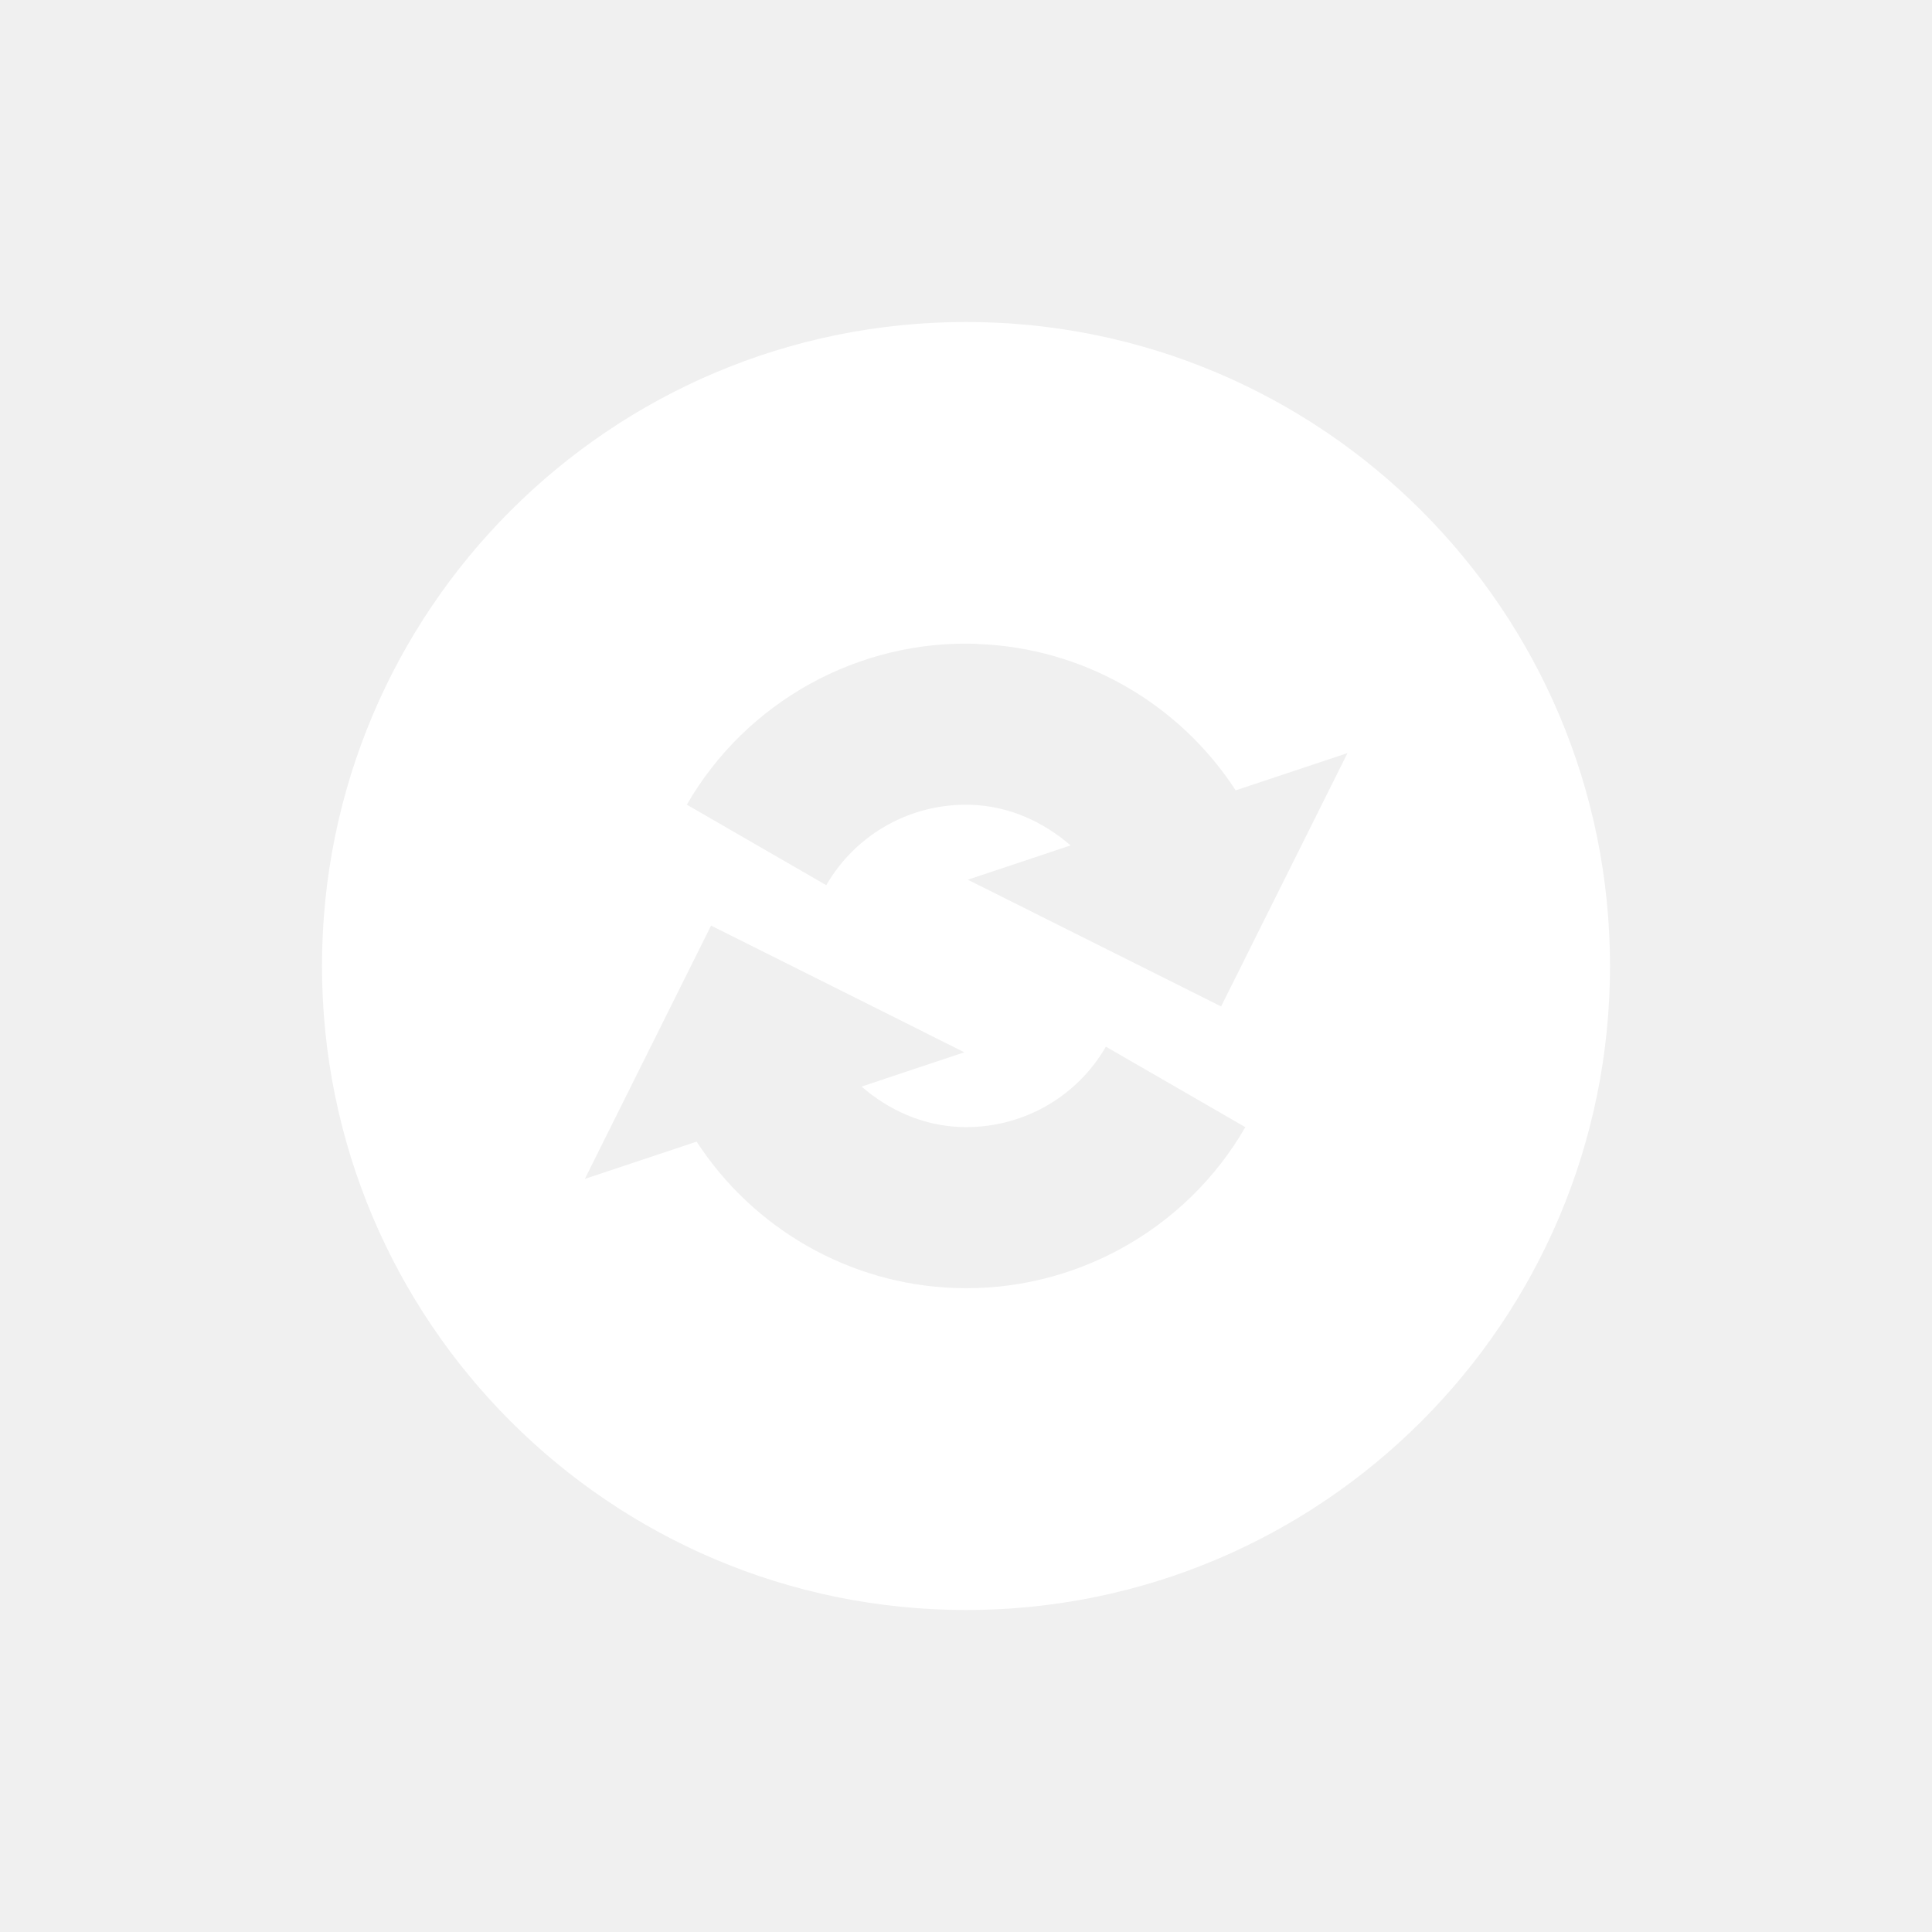
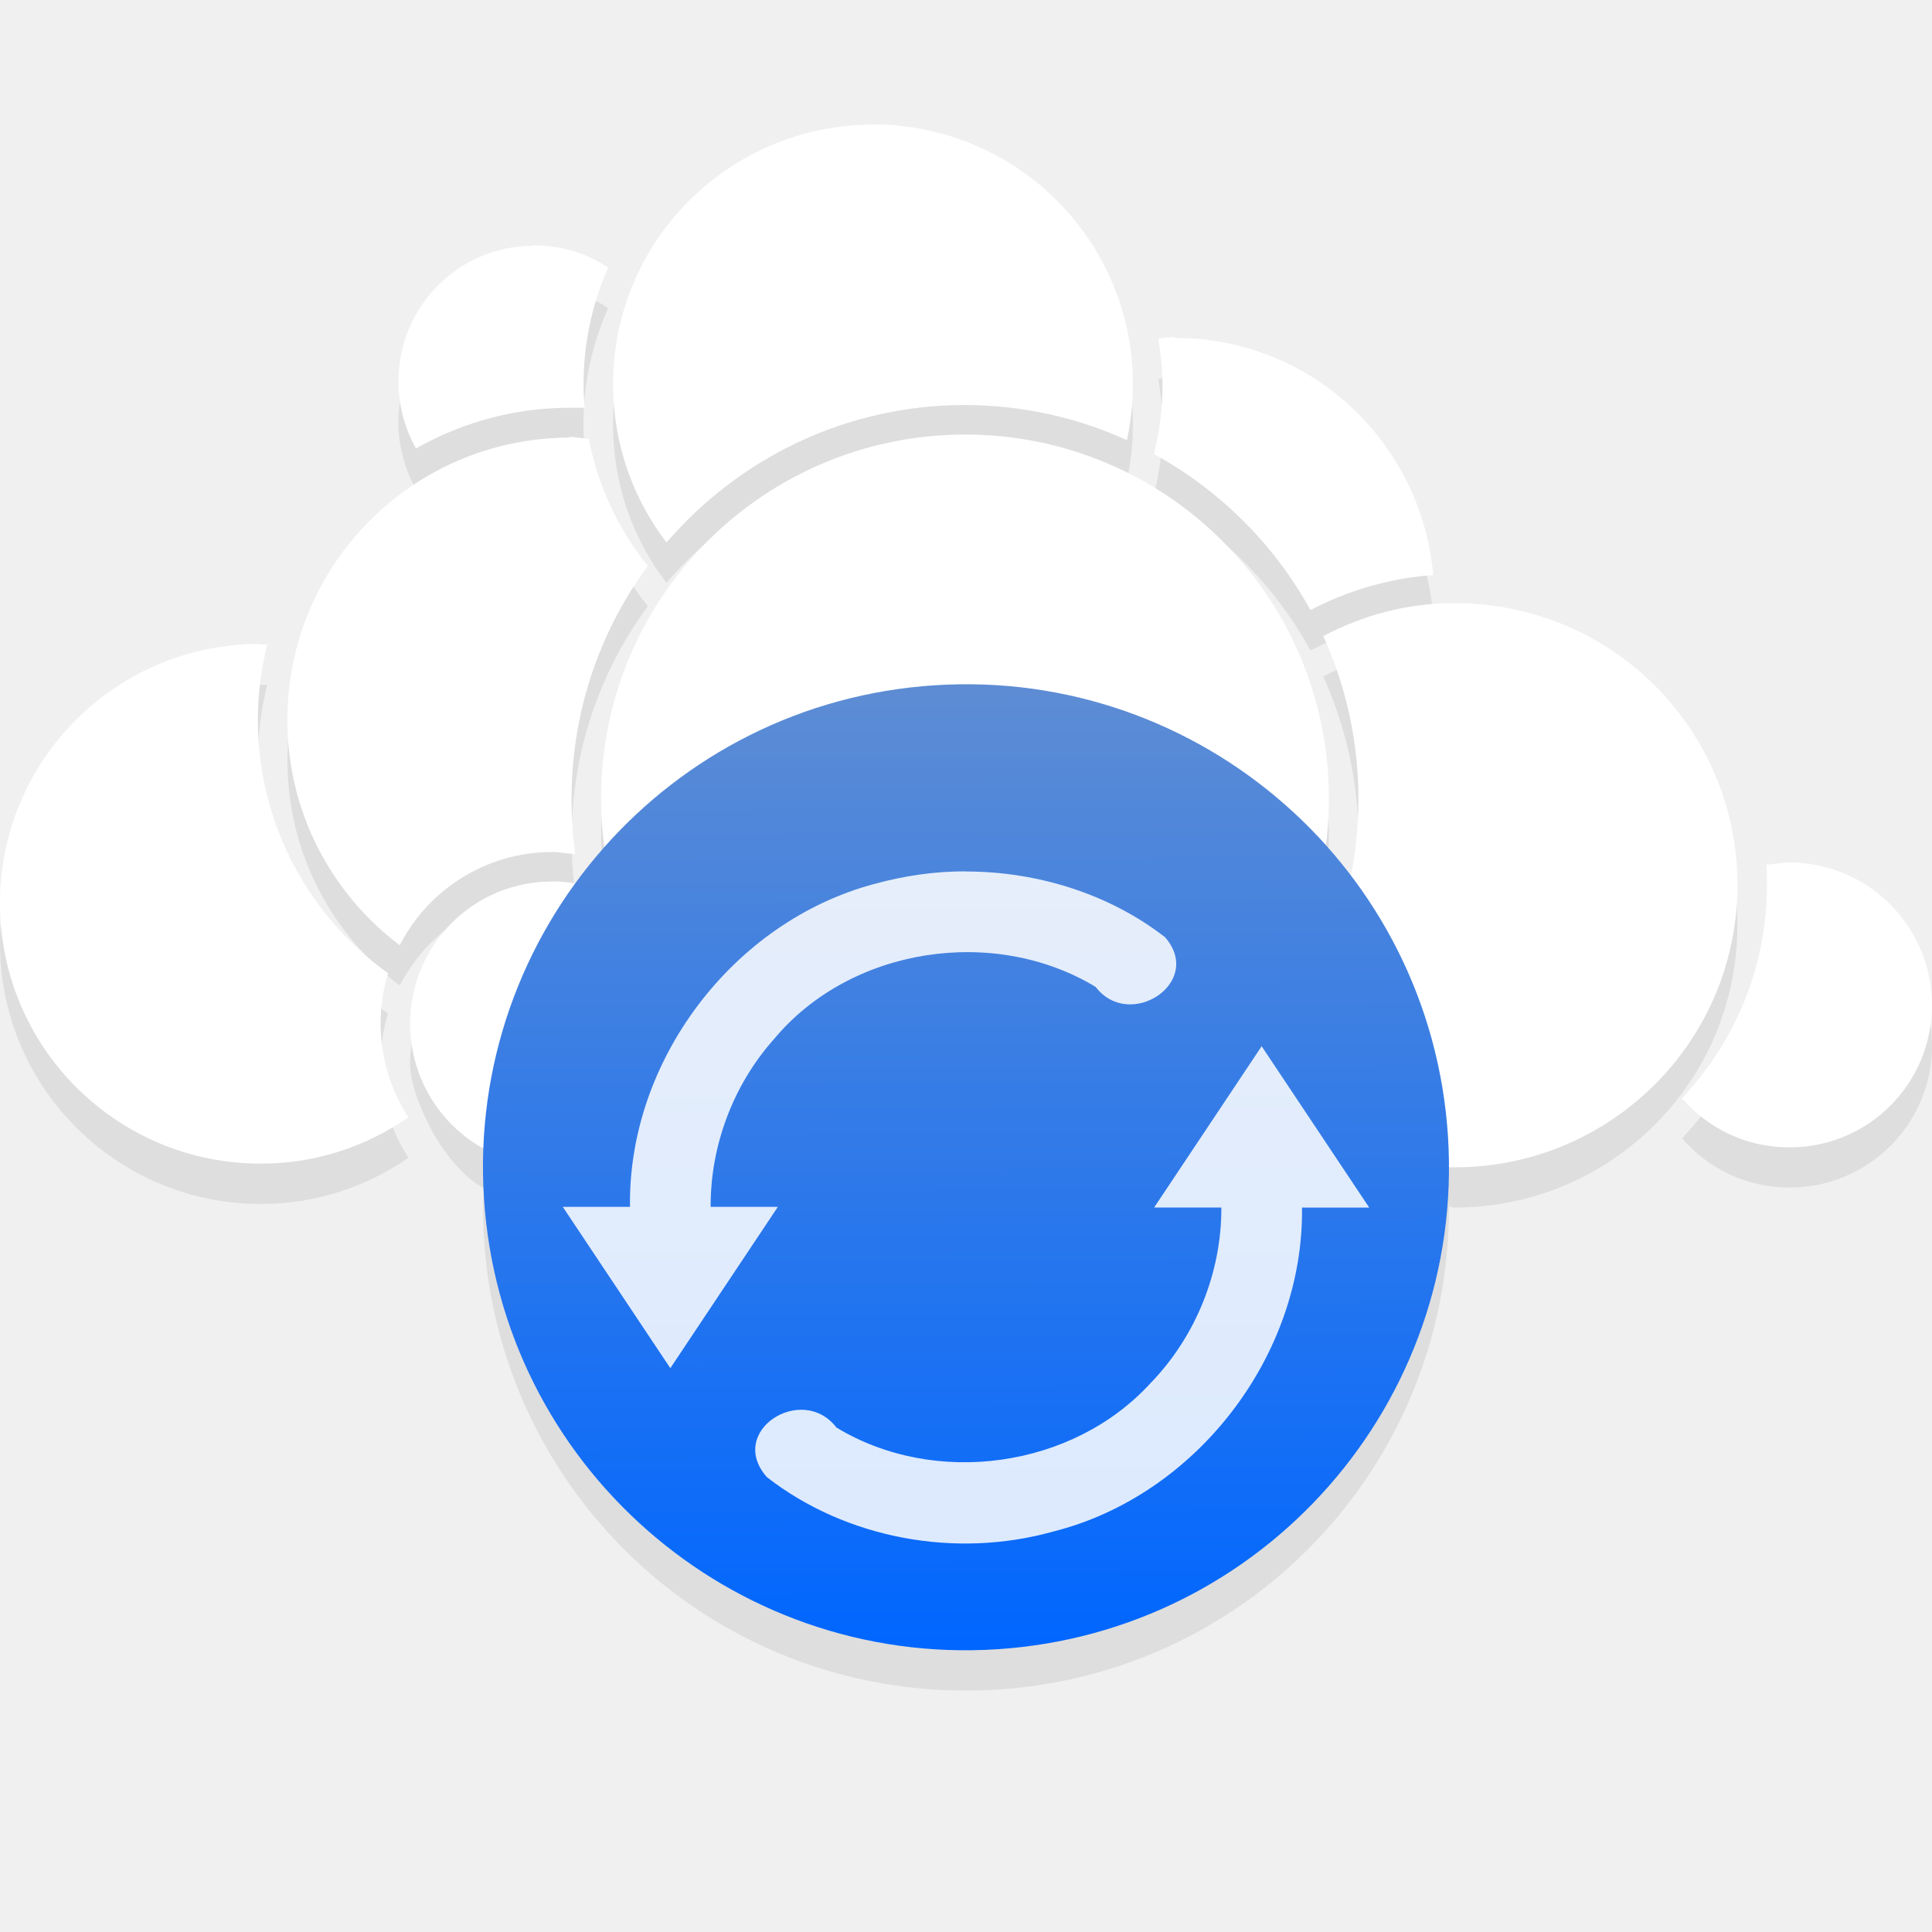
- <svg xmlns="http://www.w3.org/2000/svg" width="24" height="24" version="1.1">
-   <defs>
-     <style id="current-color-scheme" type="text/css">
-    .ColorScheme-Text { color:#ffffff; } .ColorScheme-Highlight { color:#367bf0; }
-   </style>
+ <svg xmlns="http://www.w3.org/2000/svg" xmlns:xlink="http://www.w3.org/1999/xlink" viewBox="0 0 24 24" id="svg2" version="1.1">
+   <defs id="defs3051">
+     <style type="text/css" id="current-color-scheme">
+       .ColorScheme-Text {
+         color:#ffffff
+       }
+       </style>
+     <linearGradient gradientTransform="matrix(0.2727272,0,0,0.2727272,-21.78701,-269.4199)" gradientUnits="userSpaceOnUse" y2="1031.081" x2="46.54" y1="1028.362" x1="2" id="linearGradient4160-4" xlink:href="#linearGradient4154" />
+     <linearGradient id="linearGradient4154">
+       <stop style="stop-color:#0066ff;stop-opacity:1;" offset="0" id="stop4156" />
+       <stop style="stop-color:#5f8dd3;stop-opacity:1" offset="1" id="stop4158" />
+     </linearGradient>
  </defs>
-   <g transform="translate(-624 -500)">
-     <path style="fill:currentColor" class="ColorScheme-Text" d="m636 504c-4.418 0-8 3.582-8 8s3.582 8 8 8 8-3.582 8-8-3.582-8-8-8zm0.145 3.998v0.002h0.002c1.309 0.048 2.5 0.737 3.203 1.818l1.389-0.463-1.57 3.147-3.147-1.574 1.277-0.426c-0.338-0.294-0.763-0.487-1.228-0.504-0.742-0.027-1.435 0.355-1.807 0.998l-1.732-1c0.74-1.282 2.134-2.053 3.613-1.998zm-3.312 3.5 3.147 1.574-1.277 0.426c0.338 0.294 0.763 0.485 1.228 0.502 0.742 0.027 1.435-0.355 1.807-0.998l1.732 1c-0.74 1.282-2.134 2.053-3.613 1.998-1.309-0.048-2.5-0.737-3.203-1.818l-1.389 0.463 1.568-3.147z" />
-   </g>
+   <path style="color:#000000;text-indent:0;text-transform:none;block-progression:tb;fill:#000000;fill-opacity:0.078;enable-background:accumulate" d="m 10.836,2.047 c -1.786,0.01 -3.226,1.453 -3.221,3.238 0.002,0.736 0.249,1.414 0.664,1.955 0.894,-1.04 2.216,-1.704 3.693,-1.709 0.723,0 1.409,0.155 2.027,0.438 0.049,-0.226 0.075,-0.462 0.074,-0.703 -0.005,-1.786 -1.452,-3.224 -3.238,-3.219 z m -4.213,1.502 0,0.01 c -0.93,0 -1.677,0.759 -1.674,1.689 9.999e-4,0.301 0.08,0.585 0.219,0.828 0.56,-0.318 1.209,-0.504 1.898,-0.506 0.067,-9e-4 0.13,-9e-4 0.195,0 -0.008,-0.094 -0.014,-0.191 -0.014,-0.285 -0.002,-0.518 0.11,-1.012 0.307,-1.457 -0.267,-0.179 -0.586,-0.276 -0.932,-0.275 z m 7.969,1.139 c -0.069,9e-4 -0.135,0 -0.203,0.023 0.03,0.183 0.053,0.372 0.053,0.565 0.001,0.299 -0.037,0.589 -0.105,0.867 0.816,0.448 1.495,1.121 1.943,1.938 0.462,-0.242 0.978,-0.397 1.525,-0.436 -0.146,-1.654 -1.521,-2.952 -3.213,-2.947 l 0,-0.01 z m -2.617,1.211 c -2.499,0.01 -4.515,2.036 -4.508,4.535 6.287e-4,0.196 0.034,0.383 0.059,0.572 -0.136,0.152 -0.265,0.309 -0.385,0.475 -0.093,-0.016 -0.187,-0.03 -0.285,-0.029 -0.979,0 -1.765,0.793 -1.762,1.772 0.002,0.364 0.375,1.238 0.918,1.539 -0.003,0.08 -0.012,0.158 -0.012,0.238 0,3.324 2.676,6 6,6 3.324,0 6,-2.676 6,-6 0,0 5e-6,-0.01 0,-0.01 0.029,6e-4 0.056,0.01 0.086,0.01 1.939,-0.01 3.502,-1.579 3.496,-3.518 -0.006,-1.939 -1.579,-3.496 -3.518,-3.49 -0.589,0 -1.141,0.154 -1.627,0.41 0.278,0.612 0.435,1.291 0.438,2.006 9.9e-4,0.331 -0.032,0.655 -0.094,0.969 -0.104,-0.137 -0.213,-0.269 -0.328,-0.397 0.024,-0.191 0.055,-0.379 0.055,-0.576 -0.008,-2.499 -2.034,-4.514 -4.533,-4.506 z m -4.908,0.029 0,0.01 c -1.939,0.01 -3.502,1.579 -3.496,3.518 0.003,1.141 0.55,2.15 1.395,2.787 0.353,-0.686 1.066,-1.156 1.891,-1.158 0.1,10e-5 0.195,0.022 0.291,0.025 -0.031,-0.219 -0.046,-0.444 -0.047,-0.672 -0.003,-1.087 0.348,-2.094 0.947,-2.908 -0.362,-0.45 -0.621,-0.99 -0.732,-1.58 -0.081,9e-4 -0.165,-0.022 -0.248,-0.022 z m -3.842,2.572 c -1.785,0 -3.23,1.444 -3.225,3.231 0.005,1.785 1.46,3.23 3.246,3.225 0.68,0 1.309,-0.214 1.828,-0.574 -0.216,-0.333 -0.344,-0.733 -0.346,-1.158 -9.5e-4,-0.221 0.03,-0.433 0.092,-0.633 -0.976,-0.701 -1.613,-1.843 -1.617,-3.135 -10e-4,-0.328 0.041,-0.645 0.117,-0.949 -0.032,0 -0.062,-10e-4 -0.094,0 l -0.002,-0.01 z M 22.221,11.214 c -0.095,9e-4 -0.186,0.022 -0.277,0.025 0.005,0.082 0.006,0.157 0.006,0.24 0.003,1.029 -0.399,1.966 -1.055,2.662 0.325,0.375 0.8,0.613 1.338,0.611 0.979,0 1.771,-0.792 1.768,-1.772 -0.003,-0.979 -0.8,-1.771 -1.779,-1.768 z" id="path6593-7" />
+   <path id="path4145-6-2-3" d="m 10.835,1.547 c -1.786,0.01 -3.225,1.453 -3.219,3.238 0.002,0.736 0.25,1.413 0.664,1.954 0.894,-1.04 2.215,-1.703 3.692,-1.708 0.723,0 1.409,0.155 2.027,0.437 0.049,-0.226 0.075,-0.462 0.074,-0.703 -0.005,-1.786 -1.453,-3.224 -3.239,-3.219 z m -4.212,1.507 c -0.93,0 -1.676,0.759 -1.673,1.689 0.001,0.301 0.08,0.585 0.218,0.828 0.56,-0.318 1.209,-0.504 1.898,-0.506 0.067,-9e-4 0.131,-9e-4 0.196,0 -0.008,-0.094 -0.014,-0.19 -0.013,-0.284 -0.002,-0.518 0.109,-1.011 0.306,-1.457 -0.267,-0.179 -0.586,-0.277 -0.932,-0.276 z m 7.969,1.134 c -0.069,9e-4 -0.135,9e-4 -0.203,0.023 0.03,0.183 0.052,0.37 0.052,0.563 0.001,0.299 -0.037,0.589 -0.105,0.867 0.816,0.448 1.495,1.121 1.943,1.938 0.462,-0.242 0.977,-0.397 1.525,-0.435 -0.146,-1.654 -1.521,-2.951 -3.213,-2.946 z m -2.618,1.21 c -2.499,0.01 -4.515,2.035 -4.507,4.534 0.008,2.499 2.035,4.514 4.534,4.506 2.499,-0.01 4.515,-2.035 4.507,-4.534 -0.008,-2.499 -2.035,-4.514 -4.534,-4.506 z m -4.907,0.038 c -1.939,0.01 -3.503,1.579 -3.497,3.518 0.003,1.141 0.55,2.15 1.395,2.788 0.353,-0.686 1.065,-1.155 1.89,-1.158 0.1,10e-5 0.195,0.022 0.291,0.025 -0.031,-0.219 -0.046,-0.443 -0.046,-0.671 -0.003,-1.087 0.348,-2.094 0.947,-2.908 -0.362,-0.45 -0.621,-0.991 -0.733,-1.581 -0.081,9e-4 -0.164,-0.022 -0.247,-0.022 z m 10.997,2.056 c -0.589,0 -1.14,0.153 -1.626,0.41 0.278,0.612 0.434,1.29 0.437,2.006 0.004,1.339 -0.531,2.556 -1.401,3.442 0.644,0.71 1.576,1.154 2.612,1.151 1.939,-0.01 3.503,-1.579 3.497,-3.518 -0.006,-1.939 -1.579,-3.496 -3.518,-3.49 z m -14.839,0.507 c -1.785,0 -3.23,1.445 -3.225,3.231 0.005,1.785 1.459,3.23 3.245,3.225 0.68,0 1.309,-0.215 1.828,-0.575 -0.216,-0.333 -0.344,-0.732 -0.345,-1.157 -9.5e-4,-0.221 0.031,-0.433 0.093,-0.633 -0.976,-0.701 -1.614,-1.844 -1.618,-3.135 -0.001,-0.328 0.041,-0.645 0.117,-0.95 -0.032,0 -0.063,-10e-5 -0.095,9e-4 z M 22.222,10.714 c -0.095,9e-4 -0.187,0.023 -0.279,0.026 0.005,0.082 0.007,0.158 0.007,0.241 0.003,1.029 -0.4,1.965 -1.056,2.662 0.325,0.375 0.8,0.612 1.338,0.61 0.979,0 1.77,-0.792 1.767,-1.772 -0.003,-0.979 -0.799,-1.77 -1.778,-1.767 z m -15.366,0.237 c -0.979,0 -1.764,0.792 -1.761,1.771 0.003,0.979 0.793,1.77 1.772,1.767 0.75,0 1.386,-0.472 1.643,-1.132 -0.633,-0.641 -1.089,-1.46 -1.293,-2.37 -0.117,-0.024 -0.236,-0.039 -0.361,-0.038 z" style="fill:currentColor;fill-opacity:1;stroke:none" class="ColorScheme-Text" />
+   <ellipse style="opacity:1;fill:url(#linearGradient4160-4);fill-opacity:1.0" id="path4136-2" cx="-15.242" cy="11.042" transform="matrix(-0.06432929,-0.9979287,0.9979287,-0.06432929,0,0)" rx="6" ry="6" />
+   <path d="m 12.008,10.826 c 0.878,0.002 1.769,0.276 2.465,0.817 0.489,0.563 -0.443,1.167 -0.862,0.617 -1.263,-0.764 -3.045,-0.495 -3.996,0.648 -0.506,0.567 -0.791,1.324 -0.787,2.084 l 0.835,0 -1.336,2.004 -1.336,-2.004 0.835,0 c -0.027,-1.814 1.278,-3.54 3.03,-4.01 0.376,-0.103 0.763,-0.161 1.153,-0.157 z m 3.665,2.171 1.336,2.004 -0.835,0 c 0.024,1.836 -1.314,3.581 -3.097,4.026 -1.203,0.336 -2.563,0.091 -3.551,-0.678 -0.504,-0.573 0.44,-1.17 0.864,-0.616 1.224,0.743 2.938,0.507 3.905,-0.554 0.559,-0.576 0.881,-1.375 0.877,-2.179 l -0.835,0 1.336,-2.004 z" style="opacity:1;fill:#ffffff;fill-opacity:0.859;stroke-width:1.317;stroke-miterlimit:4;stroke-dasharray:none;enable-background:new" id="path5634" />
</svg>
